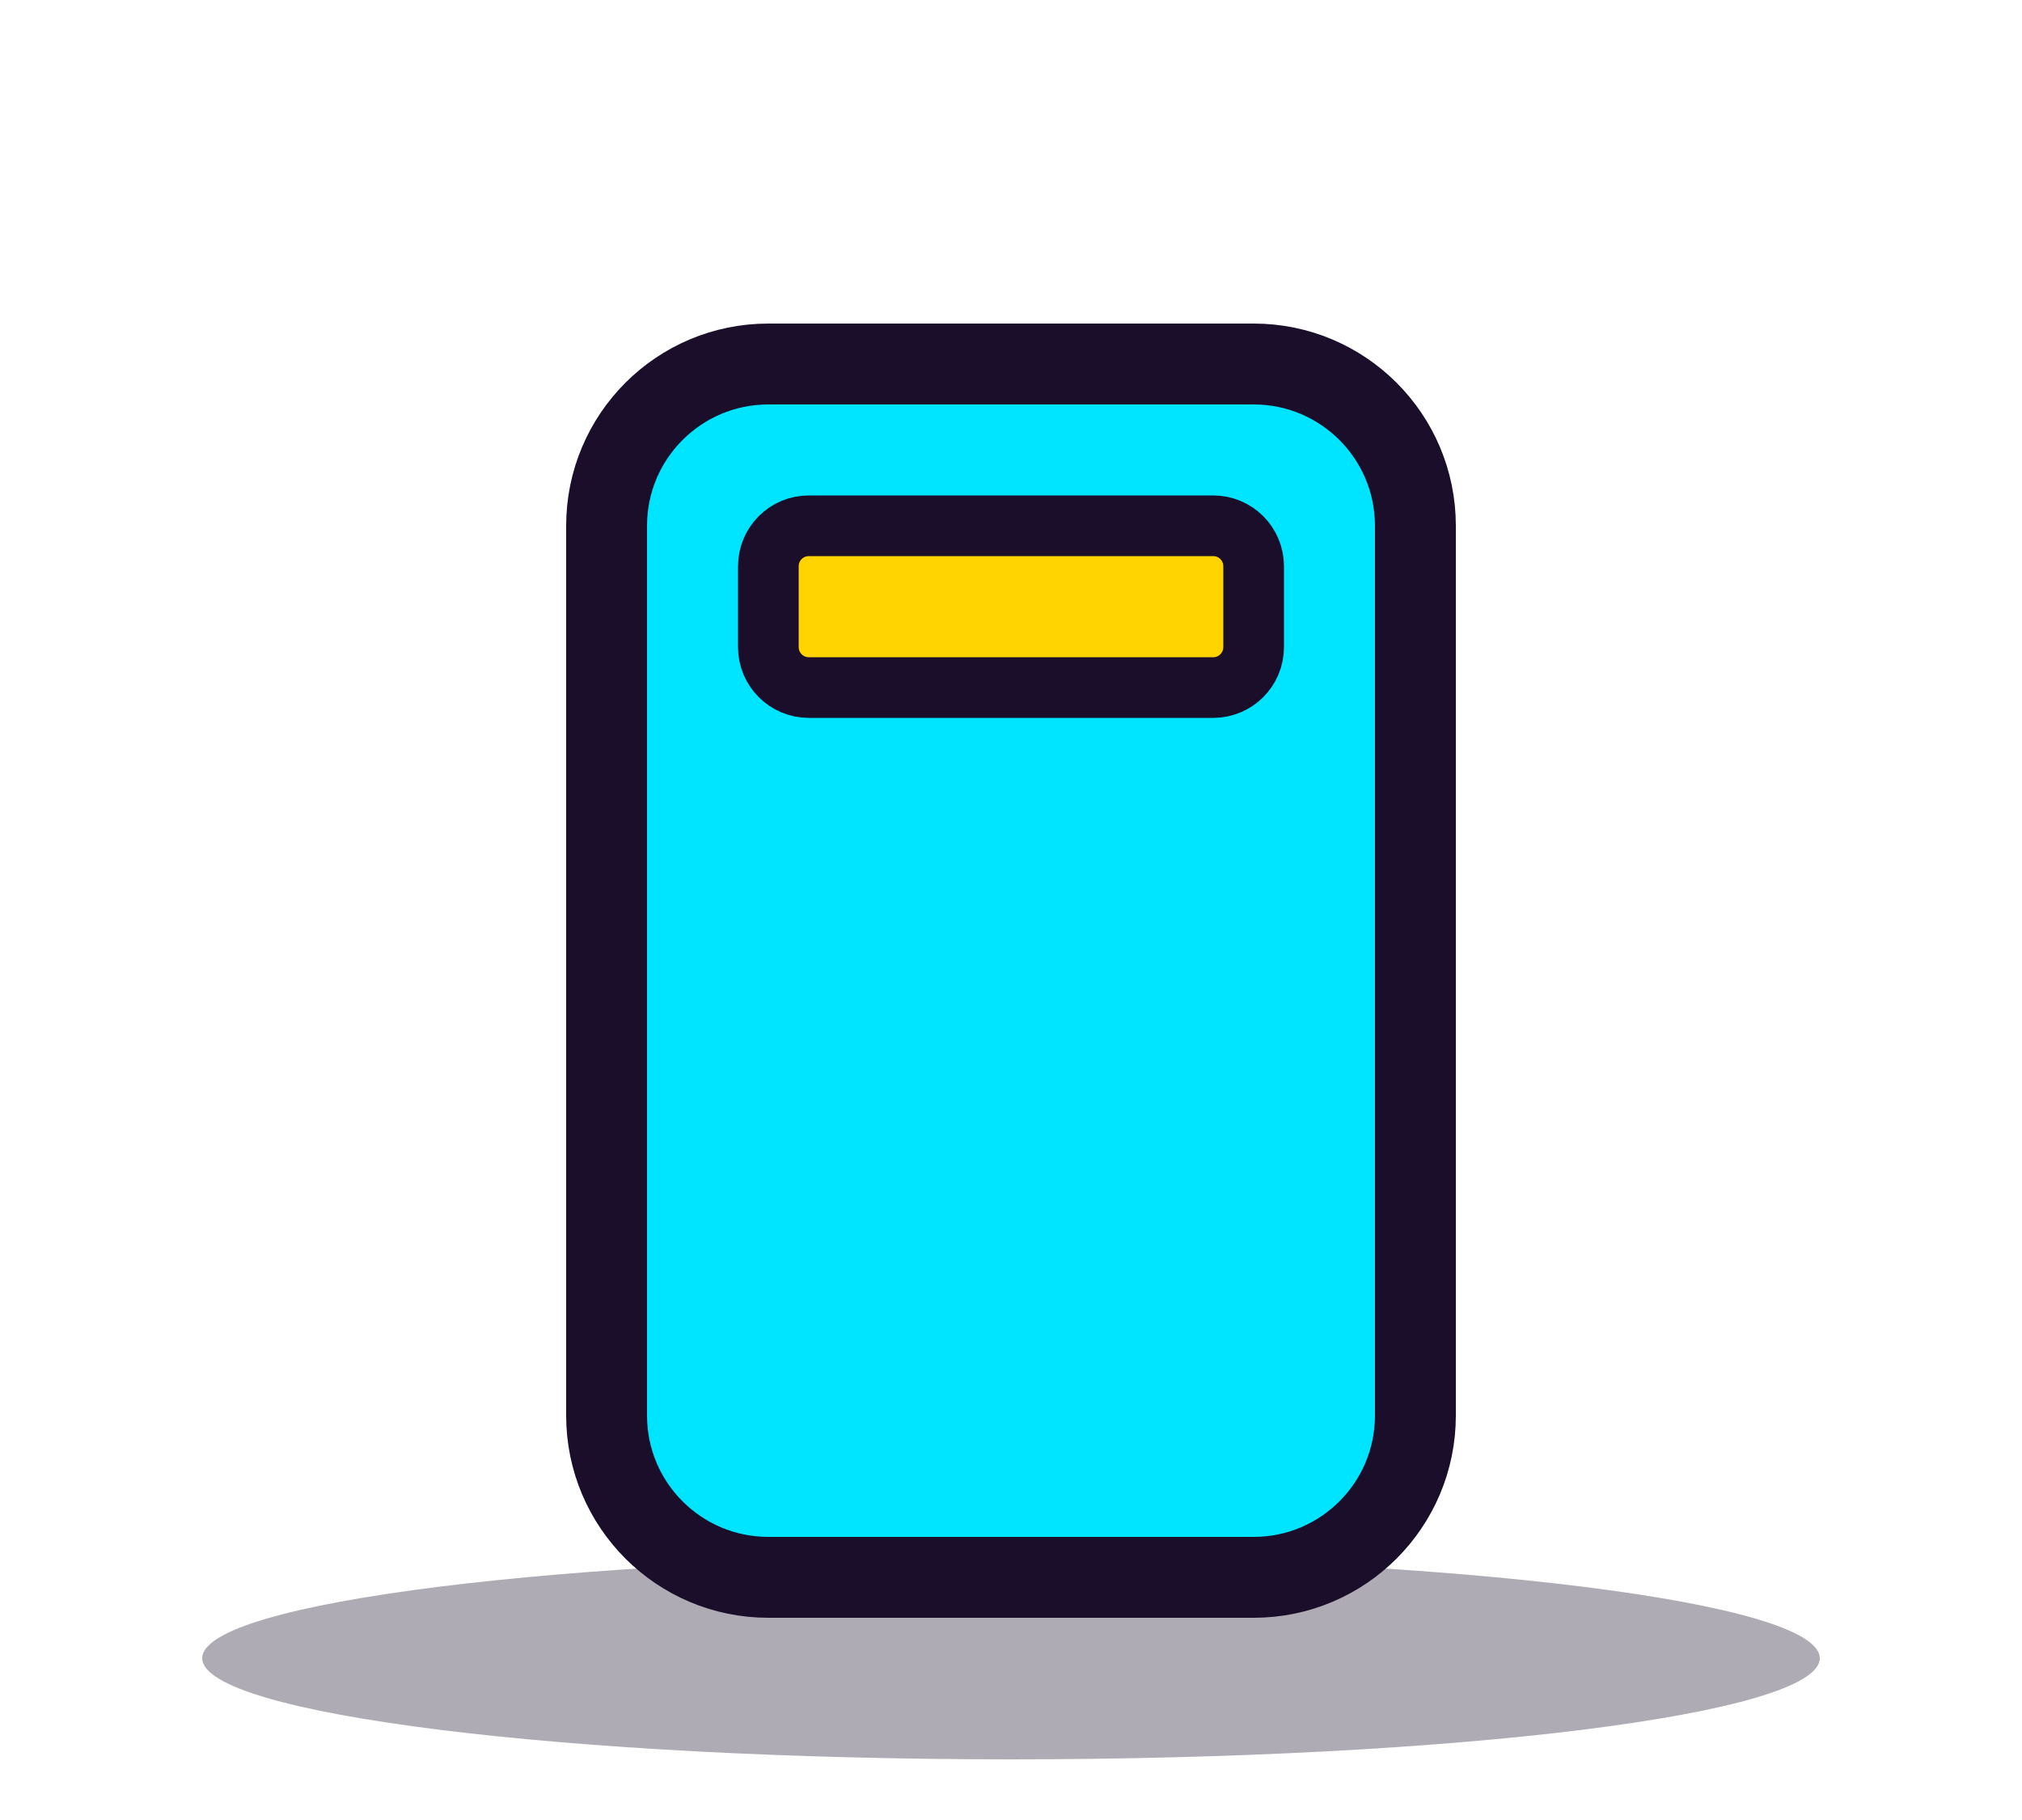
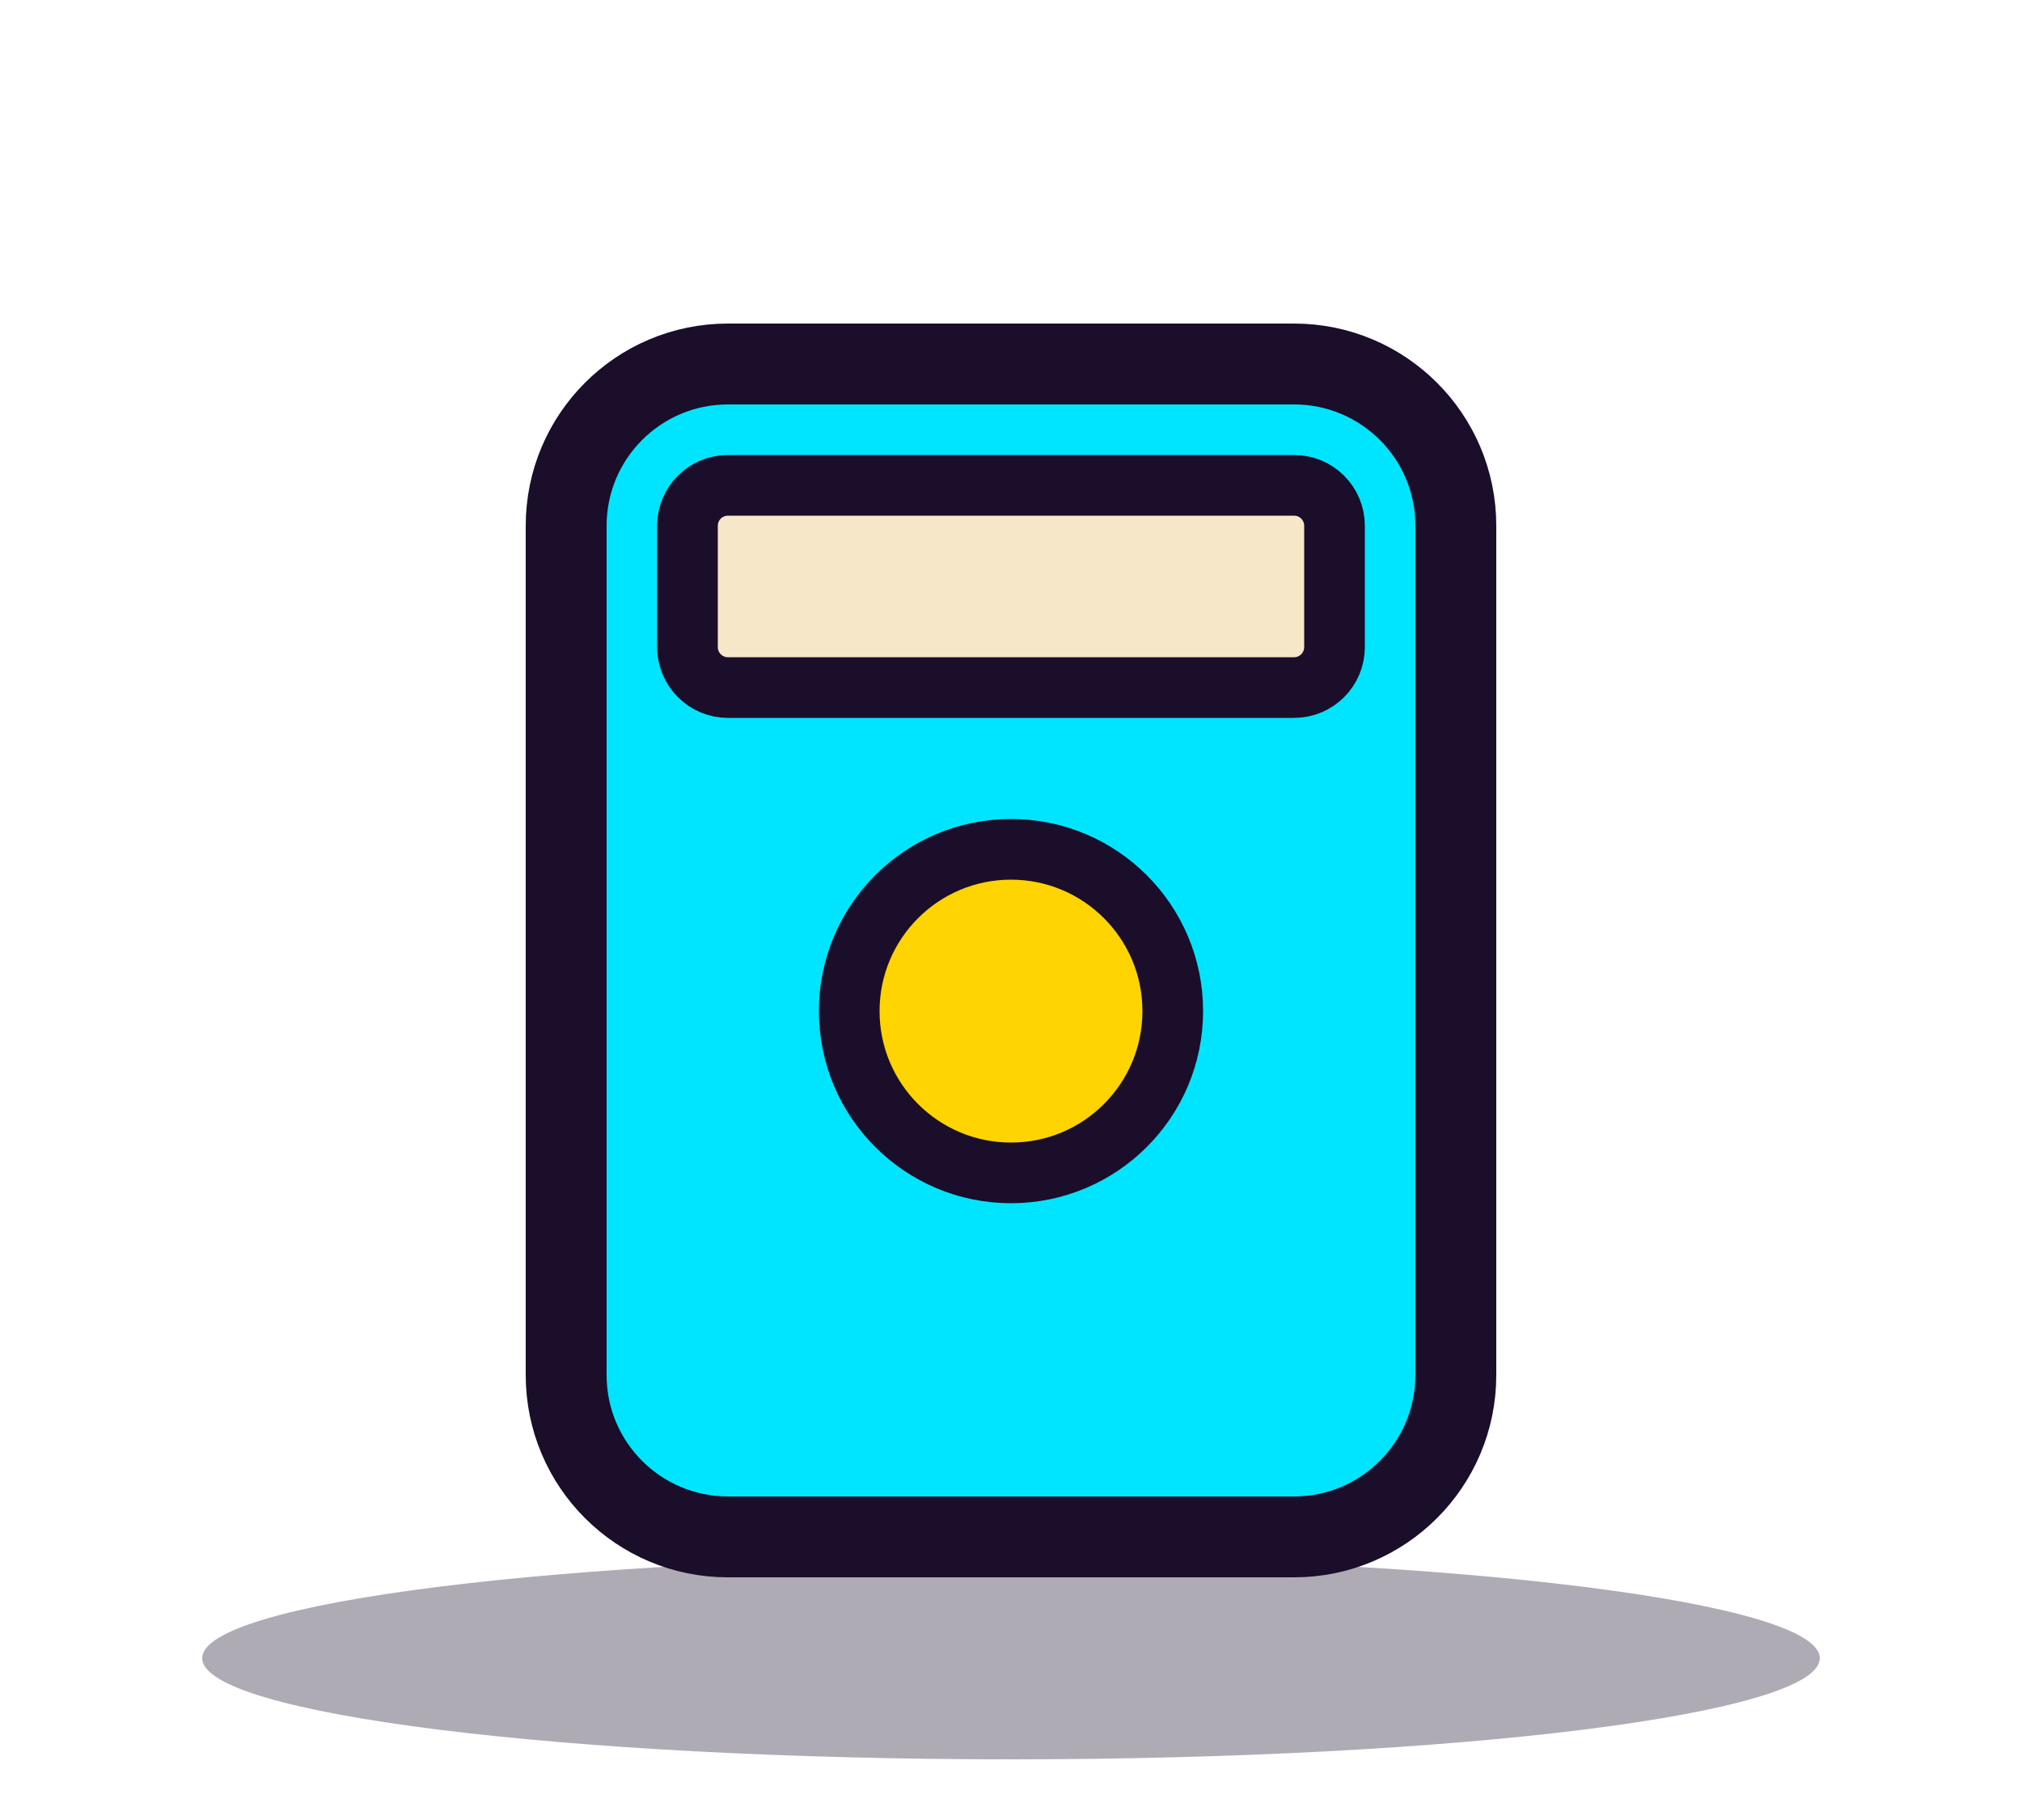
<svg xmlns="http://www.w3.org/2000/svg" width="100" height="90" viewBox="0 0 100 90">
  <ellipse cx="50" cy="82" rx="40" ry="5" fill="#1B0E2A" opacity="0.35" />
-   <rect x="30" y="18" width="40" height="60" rx="8" fill="#00E5FF" stroke="#1B0E2A" stroke-width="4" />
-   <rect x="38" y="26" width="24" height="8" rx="2" fill="#FFD400" stroke="#1B0E2A" stroke-width="3" />
+   <rect x="28" y="18" width="44" height="58" rx="8" fill="#00E5FF" stroke="#1B0E2A" stroke-width="4" />
+   <rect x="34" y="24" width="32" height="10" rx="2" fill="#F6E7C8" stroke="#1B0E2A" stroke-width="3" />
+   <circle cx="50" cy="50" r="8" fill="#FFD400" stroke="#1B0E2A" stroke-width="3" />
</svg>
